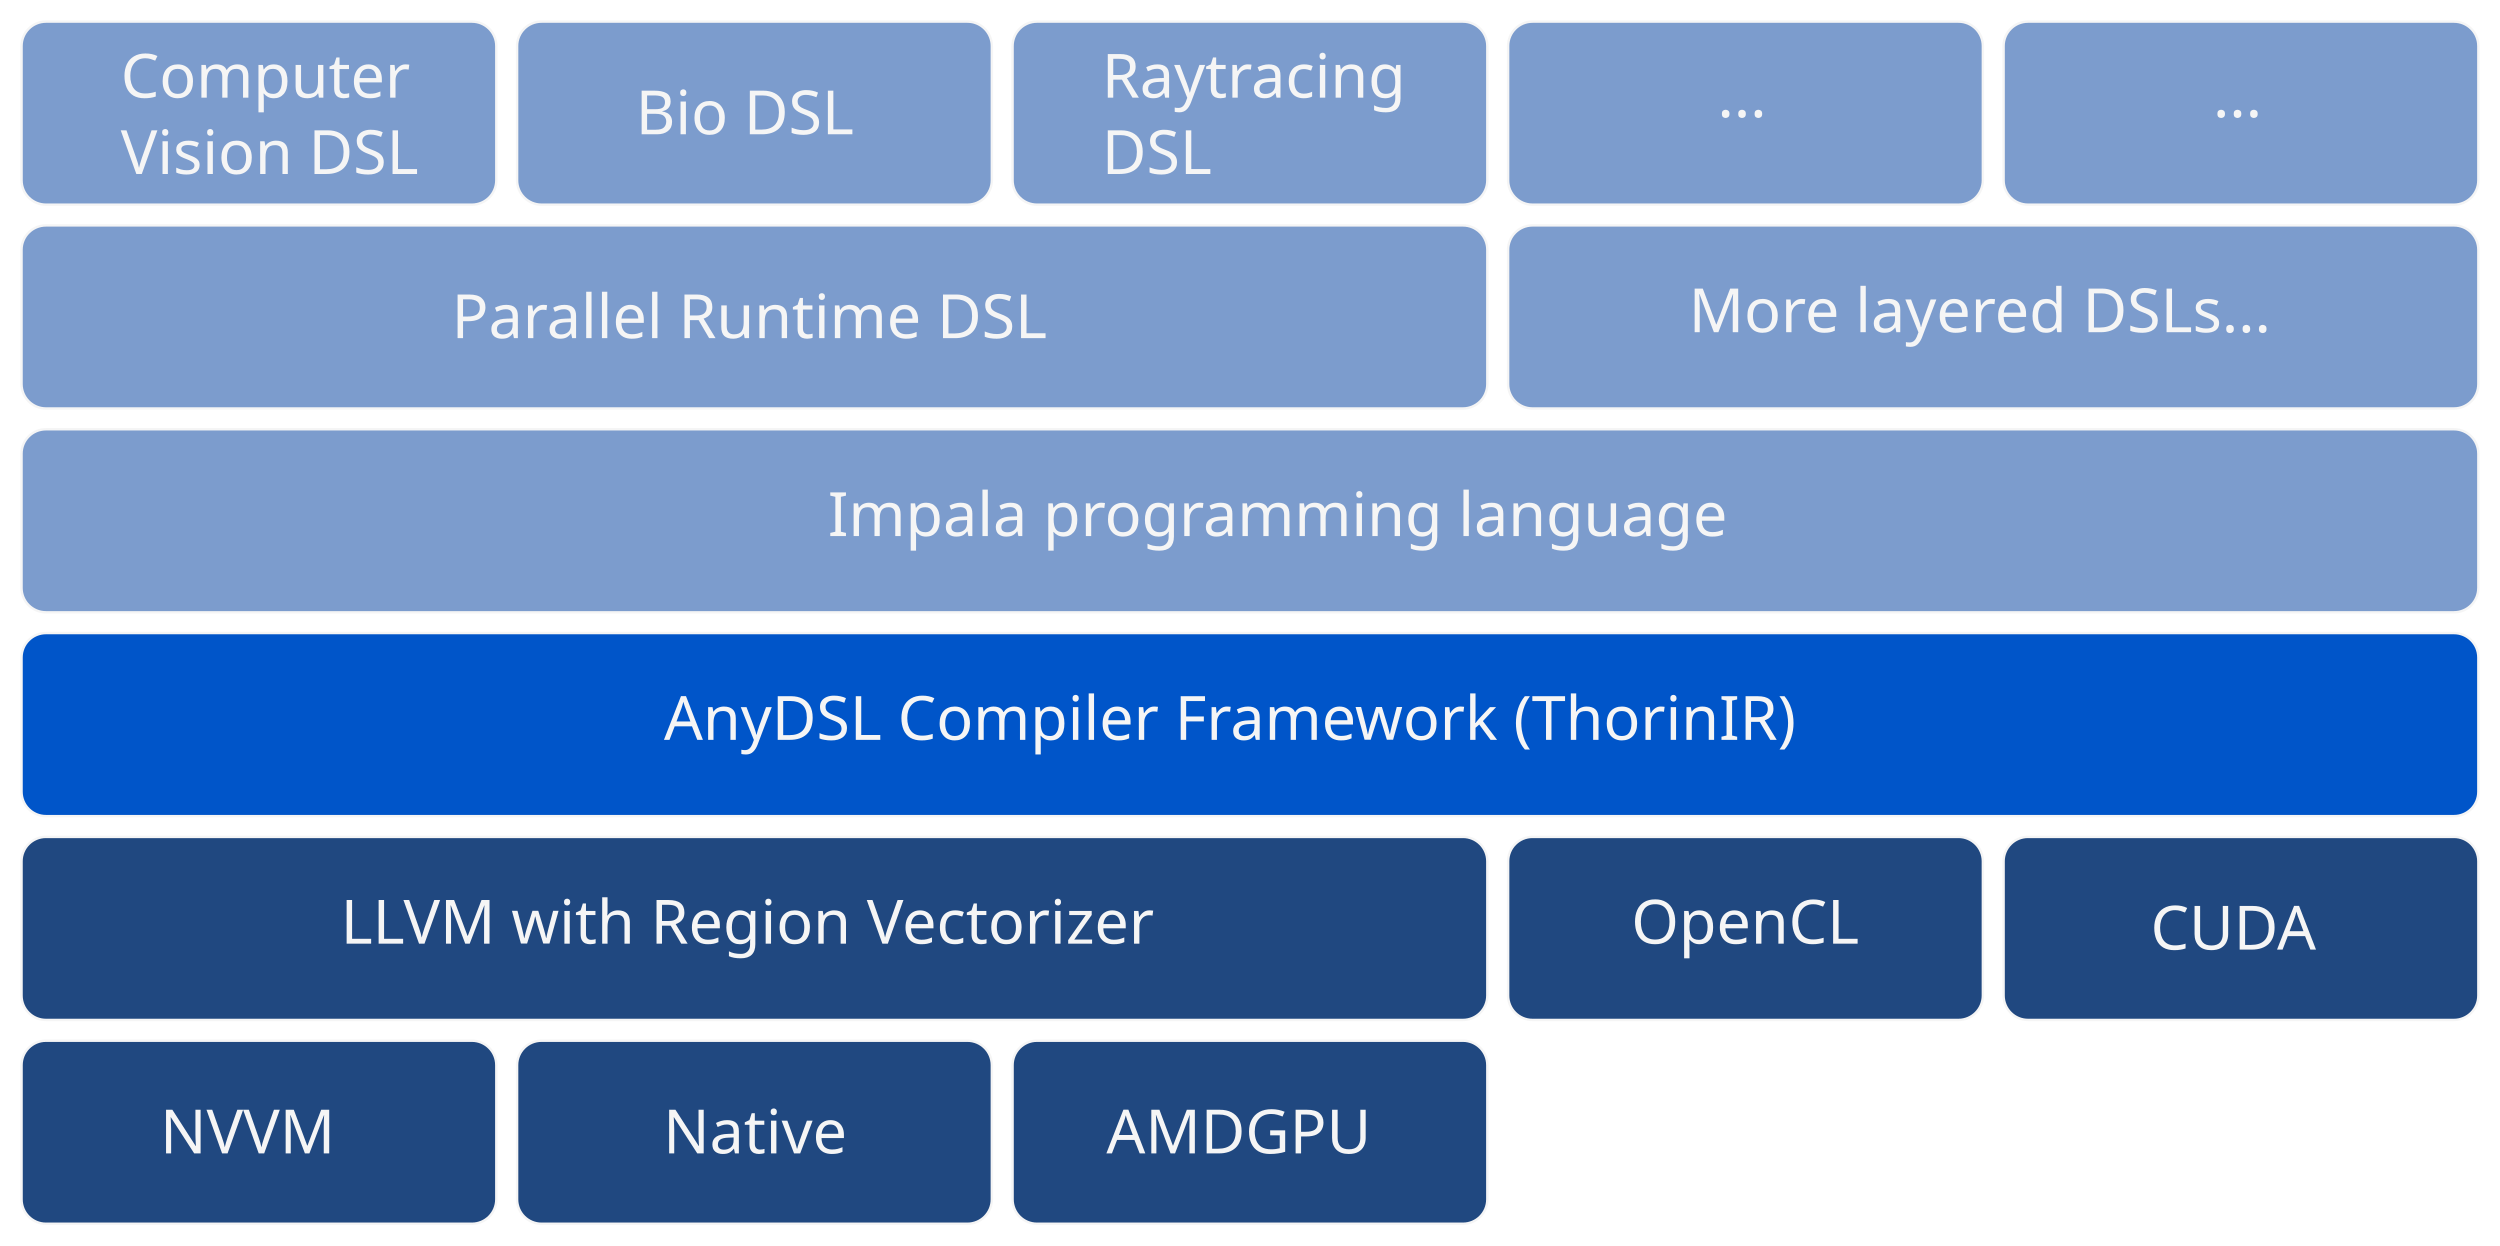
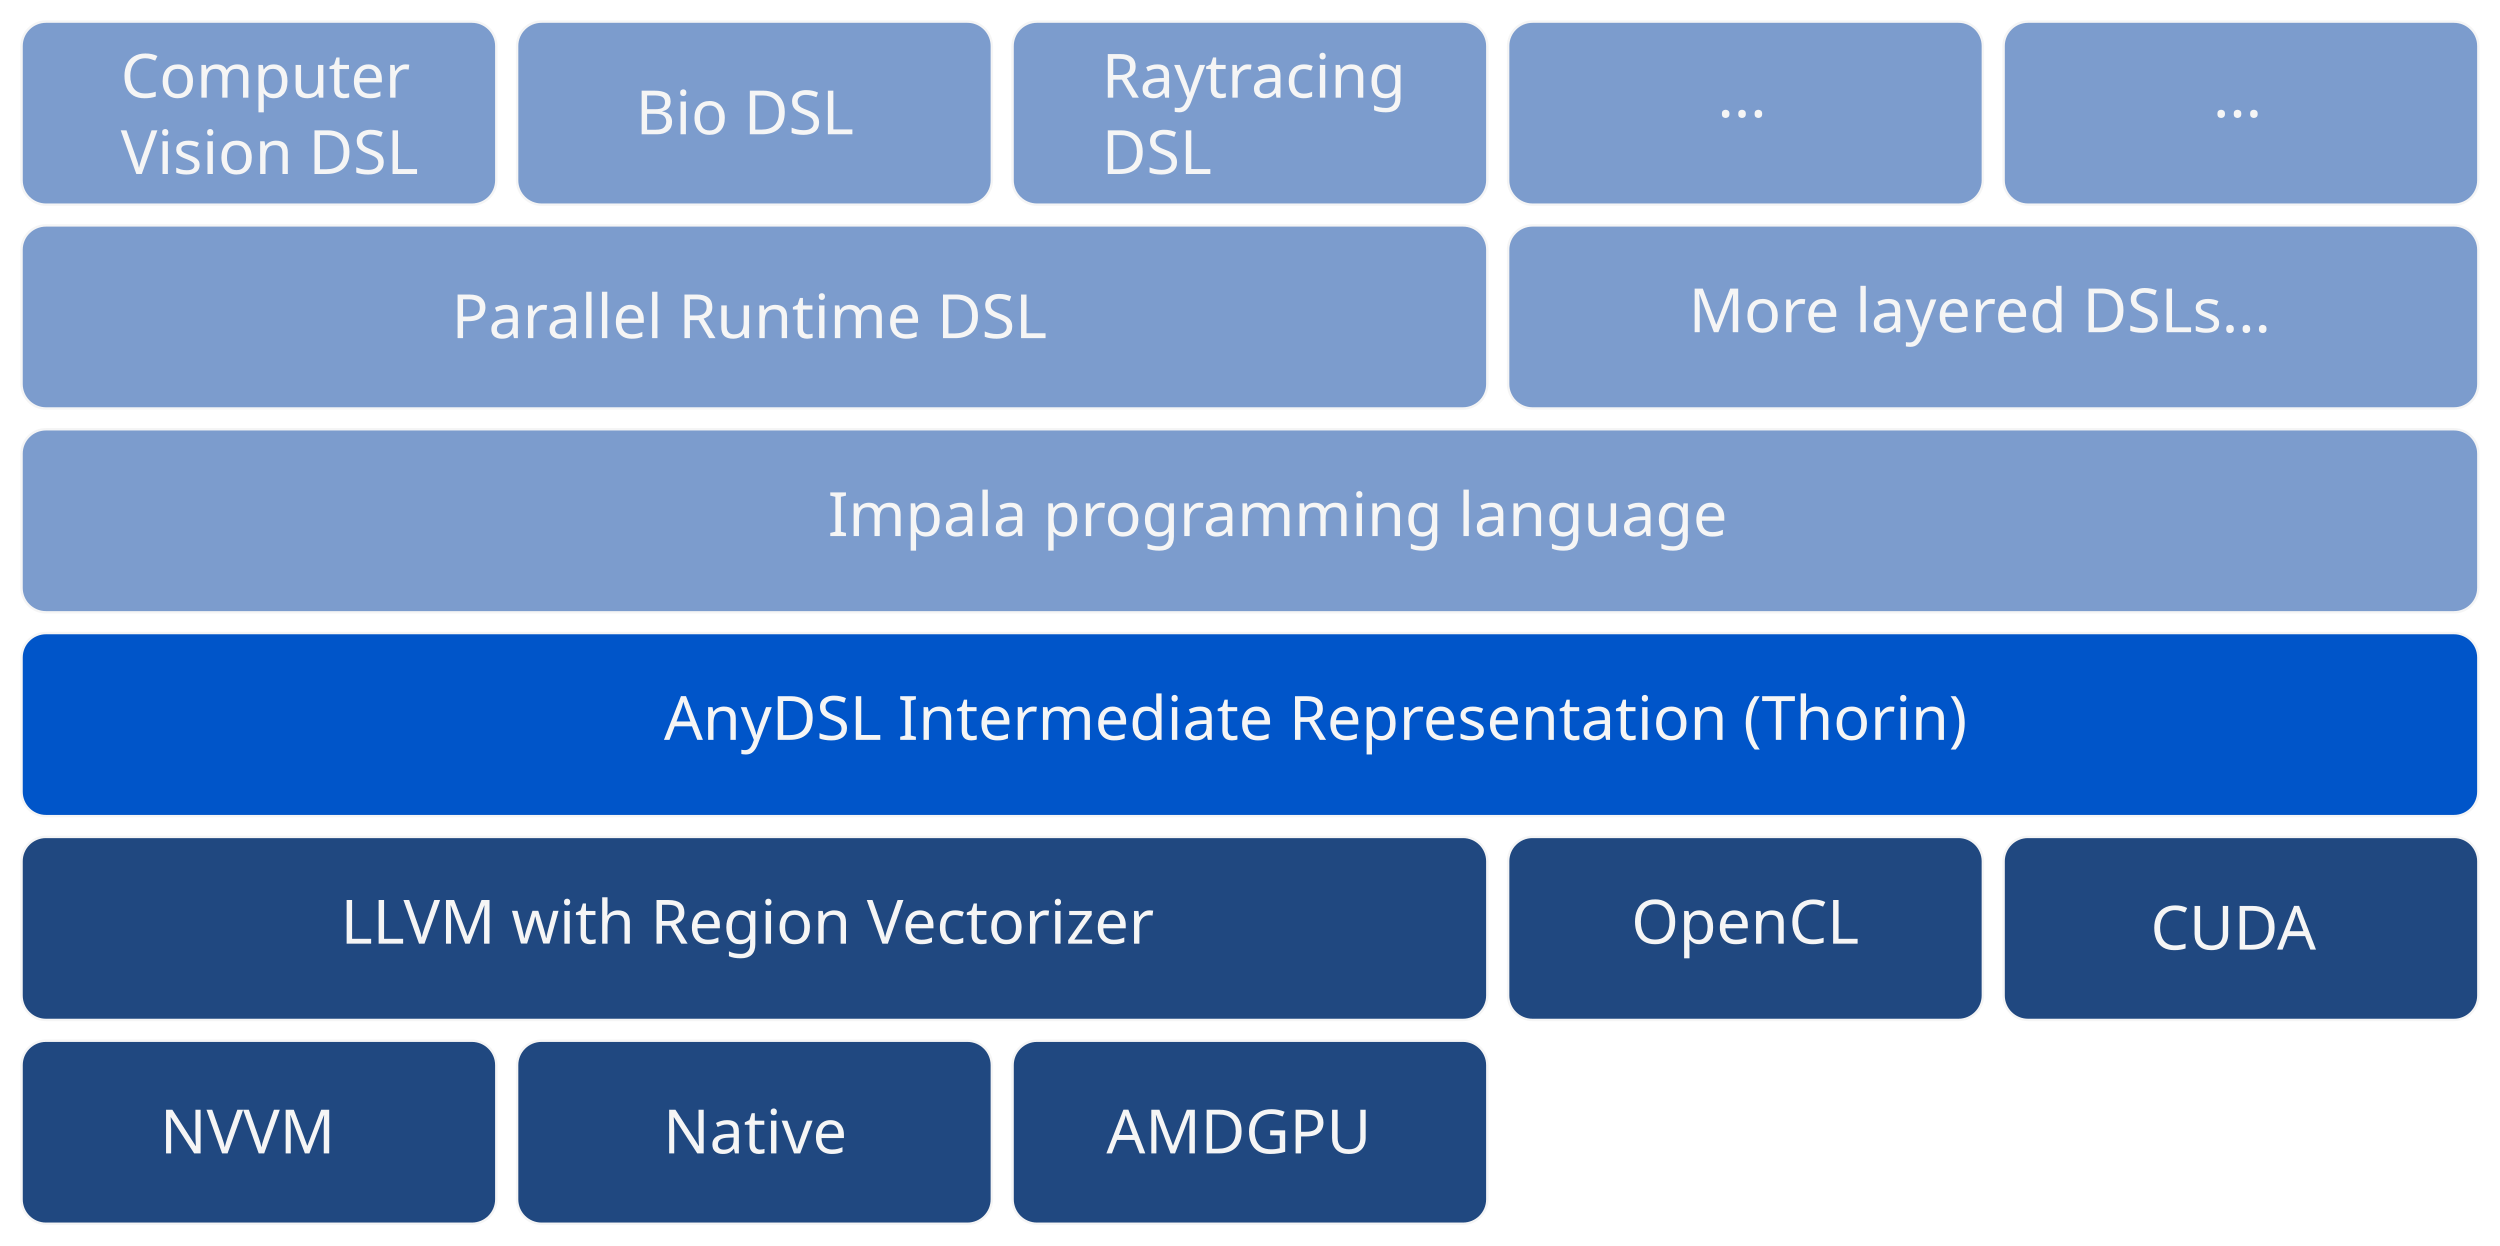
<svg xmlns="http://www.w3.org/2000/svg" width="544.17" height="271.07" version="1.1" viewBox="0 0 544.17 271.07" xml:space="preserve">
  <g transform="matrix(1.3333 0 0 -1.3333 0 271.07)">
    <path d="m77.042 199.78h-69.538c-2.201 0-3.985-1.784-3.985-3.985v-21.918c0-2.201 1.784-3.985 3.985-3.985h69.538c2.201 0 3.985 1.784 3.985 3.985v21.918c0 2.201-1.784 3.985-3.985 3.985z" fill="#7c9ccd" stroke="#f5f5f5" stroke-miterlimit="10" stroke-width=".399" />
    <text transform="scale(1,-1)" x="19.712" y="-187.358" fill="#f5f5f5" font-family="'Noto Sans'" font-size="9.963px" style="font-feature-settings:normal;font-variant-caps:normal;font-variant-ligatures:normal;font-variant-numeric:normal">
      <tspan x="19.712" y="-187.358">Computer</tspan>
      <tspan x="19.712" y="-174.905">Vision DSL</tspan>
    </text>
    <path d="m157.94 199.78h-69.538c-2.201 0-3.985-1.784-3.985-3.985v-21.918c0-2.201 1.784-3.985 3.985-3.985h69.538c2.201 0 3.985 1.784 3.985 3.985v21.918c0 2.201-1.784 3.985-3.985 3.985z" fill="#7c9ccd" stroke="#f5f5f5" stroke-miterlimit="10" stroke-width=".399" />
    <text transform="scale(1,-1)" x="103.782" y="-181.381" fill="#f5f5f5" font-family="'Noto Sans'" font-size="9.963px" style="font-feature-settings:normal;font-variant-caps:normal;font-variant-ligatures:normal;font-variant-numeric:normal">
      <tspan x="103.782" y="-181.381">Bio DSL</tspan>
    </text>
    <path d="m238.83 199.78h-69.538c-2.201 0-3.985-1.784-3.985-3.985v-21.918c0-2.201 1.784-3.985 3.985-3.985h69.538c2.201 0 3.985 1.784 3.985 3.985v21.918c0 2.201-1.784 3.985-3.985 3.985z" fill="#7c9ccd" stroke="#f5f5f5" stroke-miterlimit="10" stroke-width=".399" />
    <text transform="scale(1,-1)" x="179.882" y="-187.358" fill="#f5f5f5" font-family="'Noto Sans'" font-size="9.963px" style="font-feature-settings:normal;font-variant-caps:normal;font-variant-ligatures:normal;font-variant-numeric:normal">
      <tspan x="179.882" y="-187.358">Raytracing</tspan>
      <tspan x="179.882" y="-174.905">DSL</tspan>
    </text>
    <path d="m319.73 199.78h-69.538c-2.201 0-3.985-1.784-3.985-3.985v-21.918c0-2.201 1.784-3.985 3.985-3.985h69.538c2.201 0 3.985 1.784 3.985 3.985v21.918c0 2.201-1.784 3.985-3.985 3.985z" fill="#7c9ccd" stroke="#f5f5f5" stroke-miterlimit="10" stroke-width=".399" />
    <text transform="scale(1,-1)" x="280.391" y="-184.189" fill="#f5f5f5" font-family="'Noto Sans'" font-size="9.963px" style="font-feature-settings:normal;font-variant-caps:normal;font-variant-ligatures:normal;font-variant-numeric:normal">
      <tspan x="280.391" y="-184.189">...</tspan>
    </text>
    <path d="m400.62 199.78h-69.538c-2.201 0-3.985-1.784-3.985-3.985v-21.918c0-2.201 1.784-3.985 3.985-3.985h69.538c2.201 0 3.985 1.784 3.985 3.985v21.918c0 2.201-1.784 3.985-3.985 3.985z" fill="#7c9ccd" stroke="#f5f5f5" stroke-miterlimit="10" stroke-width=".399" />
    <text transform="scale(1,-1)" x="361.285" y="-184.189" fill="#f5f5f5" font-family="'Noto Sans'" font-size="9.963px" style="font-feature-settings:normal;font-variant-caps:normal;font-variant-ligatures:normal;font-variant-numeric:normal">
      <tspan x="361.285" y="-184.189">...</tspan>
    </text>
    <text transform="scale(1,-1)" x="361.285" y="-150.914" fill="#f5f5f5" font-family="'Noto Sans'" font-size="9.963px" style="font-feature-settings:normal;font-variant-caps:normal;font-variant-ligatures:normal;font-variant-numeric:normal">
      <tspan x="361.285" y="-150.914">...</tspan>
    </text>
    <path d="m319.73 66.683h-69.538c-2.201 0-3.985-1.784-3.985-3.985v-21.918c0-2.201 1.784-3.985 3.985-3.985h69.538c2.201 0 3.985 1.784 3.985 3.985v21.918c0 2.201-1.784 3.985-3.985 3.985z" fill="#204880" stroke="#f5f5f5" stroke-miterlimit="10" stroke-width=".399" />
    <text transform="scale(1,-1)" x="266.318" y="-49.248" fill="#f5f5f5" font-family="'Noto Sans'" font-size="9.963px" style="font-feature-settings:normal;font-variant-caps:normal;font-variant-ligatures:normal;font-variant-numeric:normal">
      <tspan x="266.318" y="-49.248">OpenCL</tspan>
    </text>
    <path d="m400.62 66.683h-69.538c-2.201 0-3.985-1.784-3.985-3.985v-21.918c0-2.201 1.784-3.985 3.985-3.985h69.538c2.201 0 3.985 1.784 3.985 3.985v21.918c0 2.201-1.784 3.985-3.985 3.985z" fill="#204880" stroke="#f5f5f5" stroke-miterlimit="10" stroke-width=".399" />
    <text transform="scale(1,-1)" x="351.087" y="-48.28" fill="#f5f5f5" font-family="'Noto Sans'" font-size="9.963px" style="font-feature-settings:normal;font-variant-caps:normal;font-variant-ligatures:normal;font-variant-numeric:normal">
      <tspan x="351.087" y="-48.28">CUDA</tspan>
    </text>
    <path d="m77.042 33.408h-69.538c-2.201 0-3.985-1.784-3.985-3.985v-21.918c0-2.201 1.784-3.985 3.985-3.985h69.538c2.201 0 3.985 1.784 3.985 3.985v21.918c0 2.201-1.784 3.985-3.985 3.985z" fill="#204880" stroke="#f5f5f5" stroke-miterlimit="10" stroke-width=".399" />
    <text transform="scale(1,-1)" x="26.139" y="-15.005" fill="#f5f5f5" font-family="'Noto Sans'" font-size="9.963px" style="font-feature-settings:normal;font-variant-caps:normal;font-variant-ligatures:normal;font-variant-numeric:normal">
      <tspan x="26.139" y="-15.005">NVVM</tspan>
    </text>
    <path d="m157.94 33.408h-69.538c-2.201 0-3.985-1.784-3.985-3.985v-21.918c0-2.201 1.784-3.985 3.985-3.985h69.538c2.201 0 3.985 1.784 3.985 3.985v21.918c0 2.201-1.784 3.985-3.985 3.985z" fill="#204880" stroke="#f5f5f5" stroke-miterlimit="10" stroke-width=".399" />
    <text transform="scale(1,-1)" x="108.272" y="-15.005" fill="#f5f5f5" font-family="'Noto Sans'" font-size="9.963px" style="font-feature-settings:normal;font-variant-caps:normal;font-variant-ligatures:normal;font-variant-numeric:normal">
      <tspan x="108.272" y="-15.005">Native</tspan>
    </text>
    <path d="m238.83 33.408h-69.538c-2.201 0-3.985-1.784-3.985-3.985v-21.918c0-2.201 1.784-3.985 3.985-3.985h69.538c2.201 0 3.985 1.784 3.985 3.985v21.918c0 2.201-1.784 3.985-3.985 3.985z" fill="#204880" stroke="#f5f5f5" stroke-miterlimit="10" stroke-width=".399" />
    <text transform="scale(1,-1)" x="180.622" y="-15.005" fill="#f5f5f5" font-family="'Noto Sans'" font-size="9.963px" style="font-feature-settings:normal;font-variant-caps:normal;font-variant-ligatures:normal;font-variant-numeric:normal">
      <tspan x="180.622" y="-15.005">AMDGPU</tspan>
    </text>
    <path d="m238.83 166.51h-231.33c-2.201 0-3.985-1.784-3.985-3.985v-21.918c0-2.201 1.784-3.985 3.985-3.985h231.33c2.201 0 3.985 1.784 3.985 3.985v21.918c0 2.201-1.784 3.985-3.985 3.985z" fill="#7c9ccd" stroke="#f5f5f5" stroke-miterlimit="10" stroke-width=".399" />
    <text transform="scale(1,-1)" x="73.735" y="-148.105" fill="#f5f5f5" font-family="'Noto Sans'" font-size="9.963px" style="font-feature-settings:normal;font-variant-caps:normal;font-variant-ligatures:normal;font-variant-numeric:normal">
      <tspan x="73.735" y="-148.105">Parallel Runtime DSL</tspan>
    </text>
    <path d="m400.62 166.51h-150.43c-2.201 0-3.985-1.784-3.985-3.985v-21.918c0-2.201 1.784-3.985 3.985-3.985h150.43c2.201 0 3.985 1.784 3.985 3.985v21.918c0 2.201-1.784 3.985-3.985 3.985z" fill="#7c9ccd" stroke="#f5f5f5" stroke-miterlimit="10" stroke-width=".399" />
    <text transform="scale(1,-1)" x="275.69" y="-149.074" fill="#f5f5f5" font-family="'Noto Sans'" font-size="9.963px" style="font-feature-settings:normal;font-variant-caps:normal;font-variant-ligatures:normal;font-variant-numeric:normal">
      <tspan x="275.69" y="-149.074">More layered DSLs...</tspan>
    </text>
    <path d="m400.62 133.23h-393.12c-2.201 0-3.985-1.784-3.985-3.985v-21.918c0-2.201 1.784-3.985 3.985-3.985h393.12c2.201 0 3.985 1.784 3.985 3.985v21.918c0 2.201-1.784 3.985-3.985 3.985z" fill="#7c9ccd" stroke="#f5f5f5" stroke-miterlimit="10" stroke-width=".399" />
    <text transform="scale(1,-1)" x="135.14" y="-115.799" fill="#f5f5f5" font-family="'Noto Sans'" font-size="9.963px" style="font-feature-settings:normal;font-variant-caps:normal;font-variant-ligatures:normal;font-variant-numeric:normal">
      <tspan x="135.14" y="-115.799">Impala programming language</tspan>
    </text>
    <path d="m400.62 99.958h-393.12c-2.201 0-3.985-1.784-3.985-3.985v-21.918c0-2.201 1.784-3.985 3.985-3.985h393.12c2.201 0 3.985 1.784 3.985 3.985v21.918c0 2.201-1.784 3.985-3.985 3.985z" fill="#0055c9" stroke="#f5f5f5" stroke-miterlimit="10" stroke-width=".399" />
    <text transform="scale(1,-1)" x="108.393" y="-82.524" fill="#f5f5f5" font-family="'Noto Sans'" font-size="9.963px" style="font-feature-settings:normal;font-variant-caps:normal;font-variant-ligatures:normal;font-variant-numeric:normal">
-       <tspan x="108.393" y="-82.524">AnyDSL Compiler Framework (ThorinIR)</tspan>
+       <tspan x="108.393" y="-82.524">AnyDSL Intermediate Representation (Thorin)</tspan>
    </text>
    <path d="m238.83 66.683h-231.33c-2.201 0-3.985-1.784-3.985-3.985v-21.918c0-2.201 1.784-3.985 3.985-3.985h231.33c2.201 0 3.985 1.784 3.985 3.985v21.918c0 2.201-1.784 3.985-3.985 3.985z" fill="#204880" stroke="#f5f5f5" stroke-miterlimit="10" stroke-width=".399" />
    <text transform="scale(1,-1)" x="55.622" y="-49.248" fill="#f5f5f5" font-family="'Noto Sans'" font-size="9.963px" style="font-feature-settings:normal;font-variant-caps:normal;font-variant-ligatures:normal;font-variant-numeric:normal">
      <tspan x="55.622" y="-49.248">LLVM with Region Vectorizer</tspan>
    </text>
  </g>
</svg>
